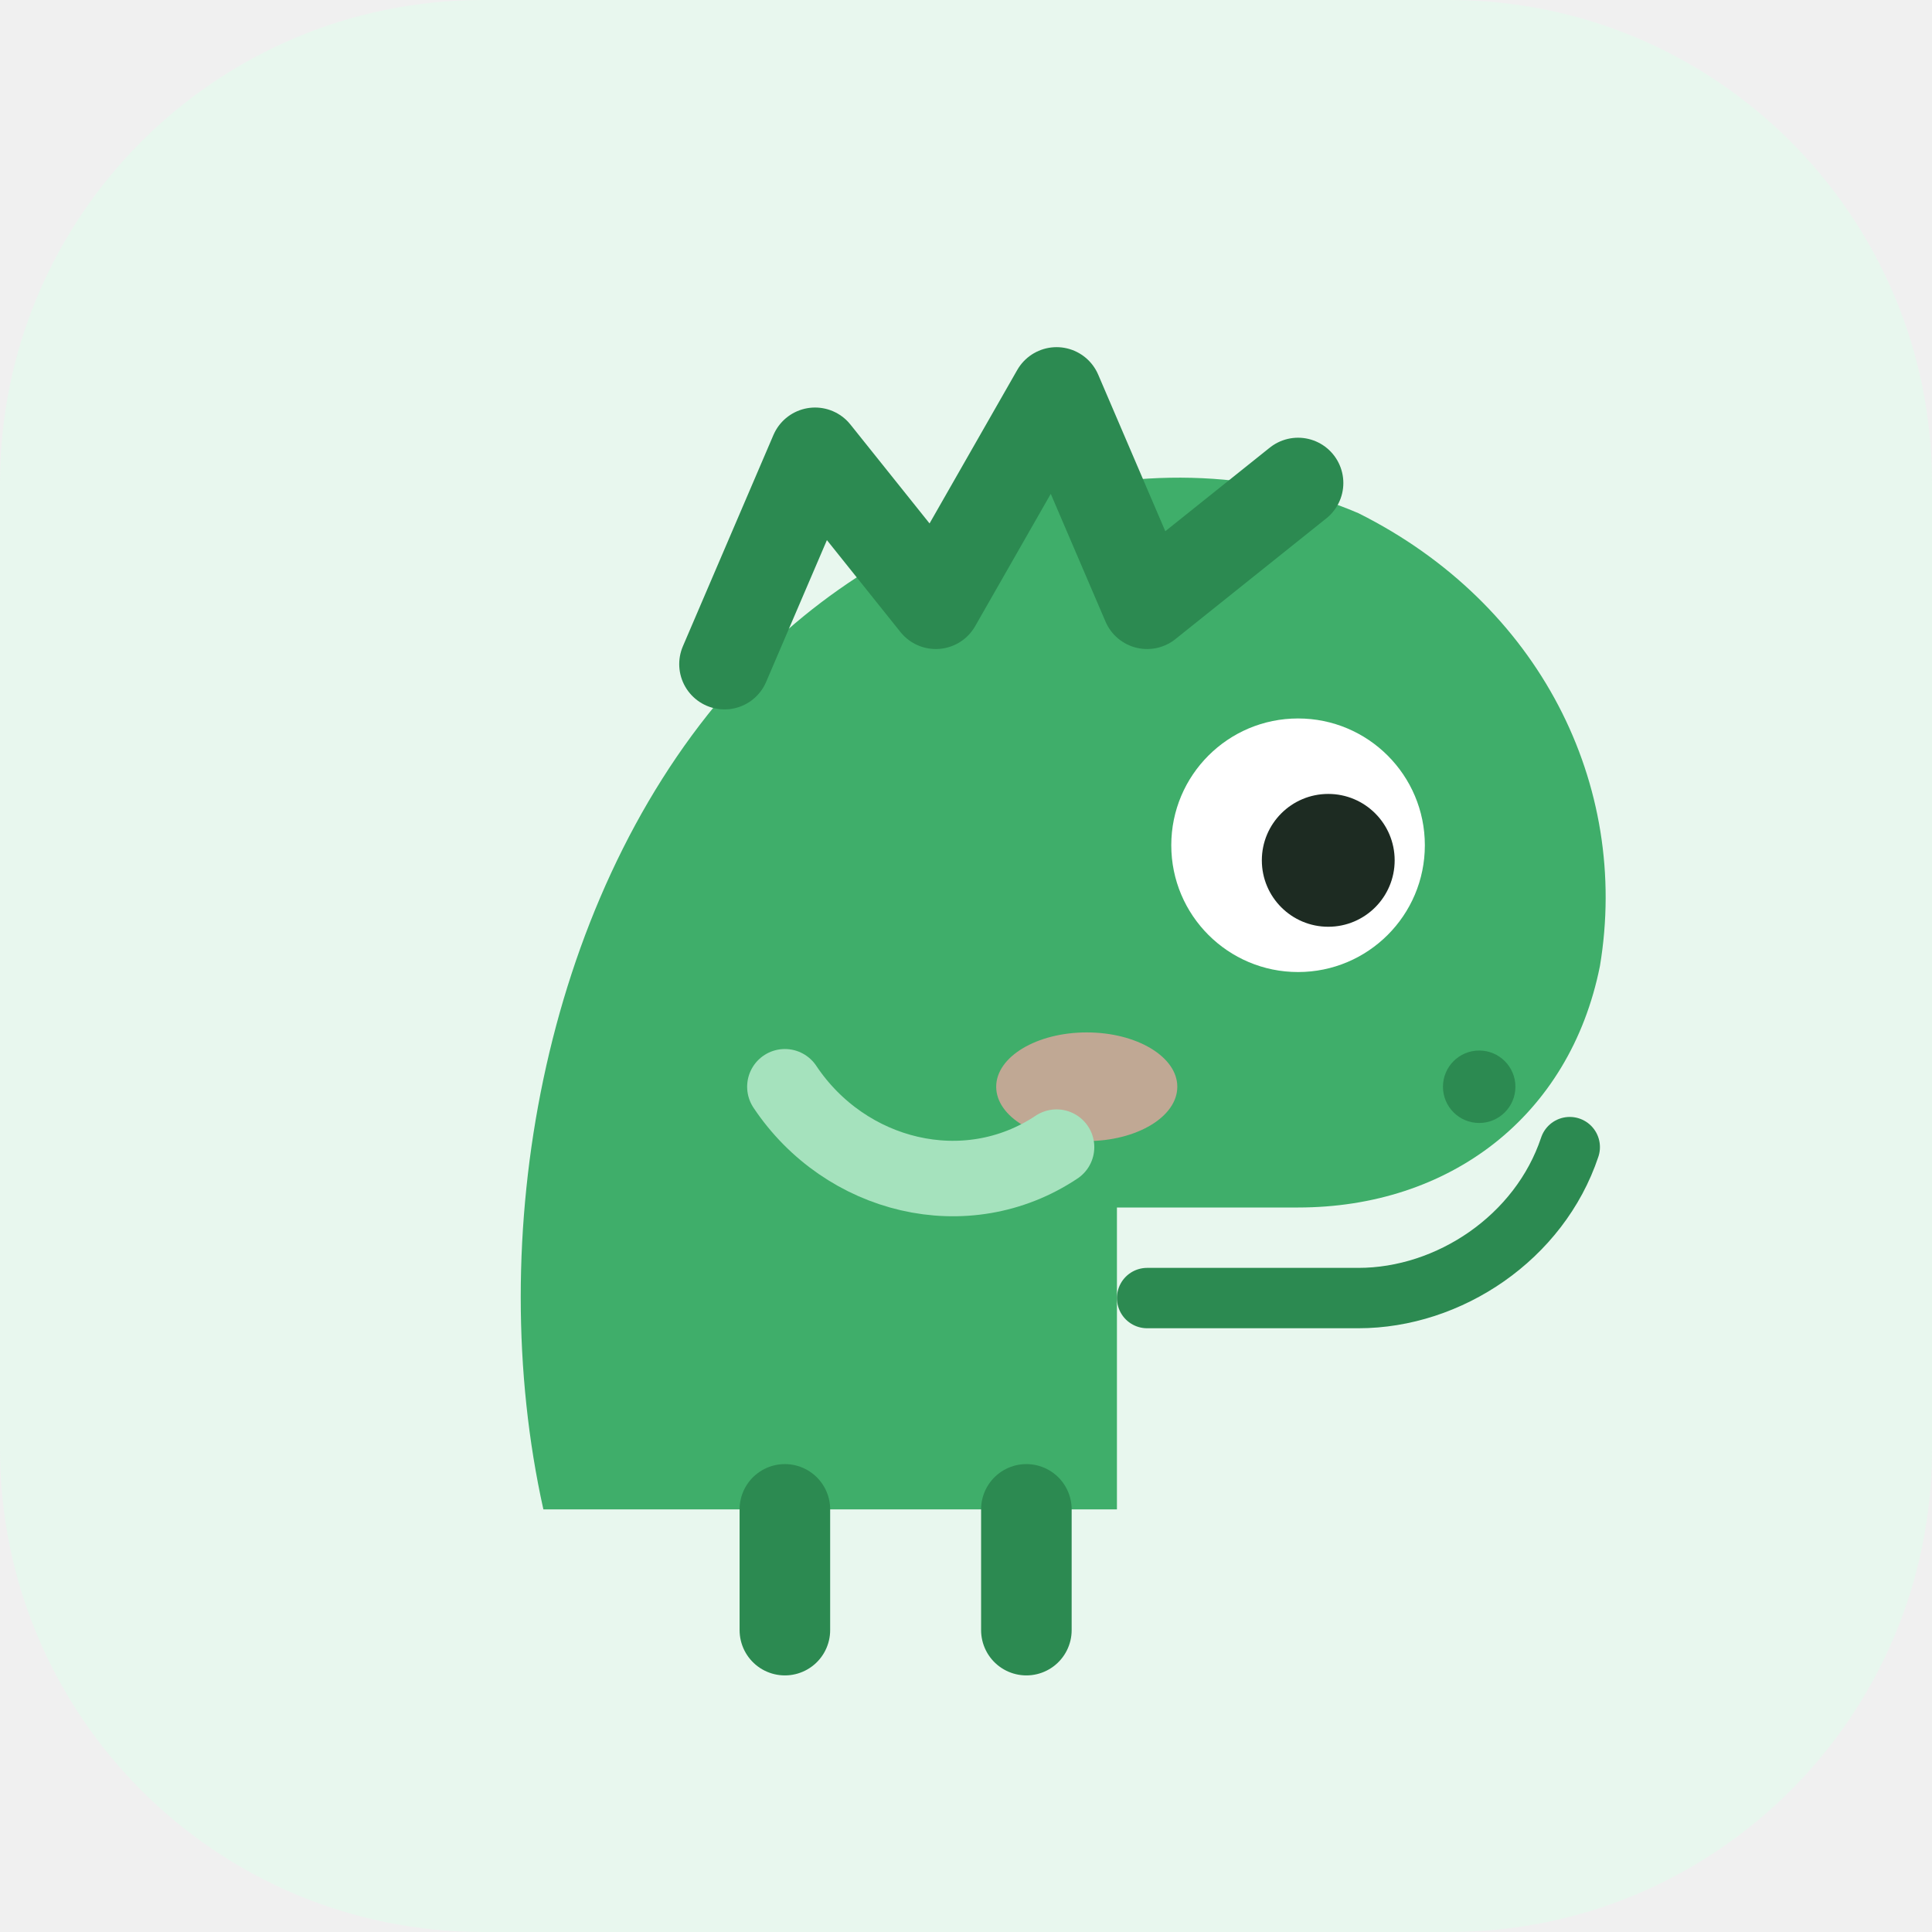
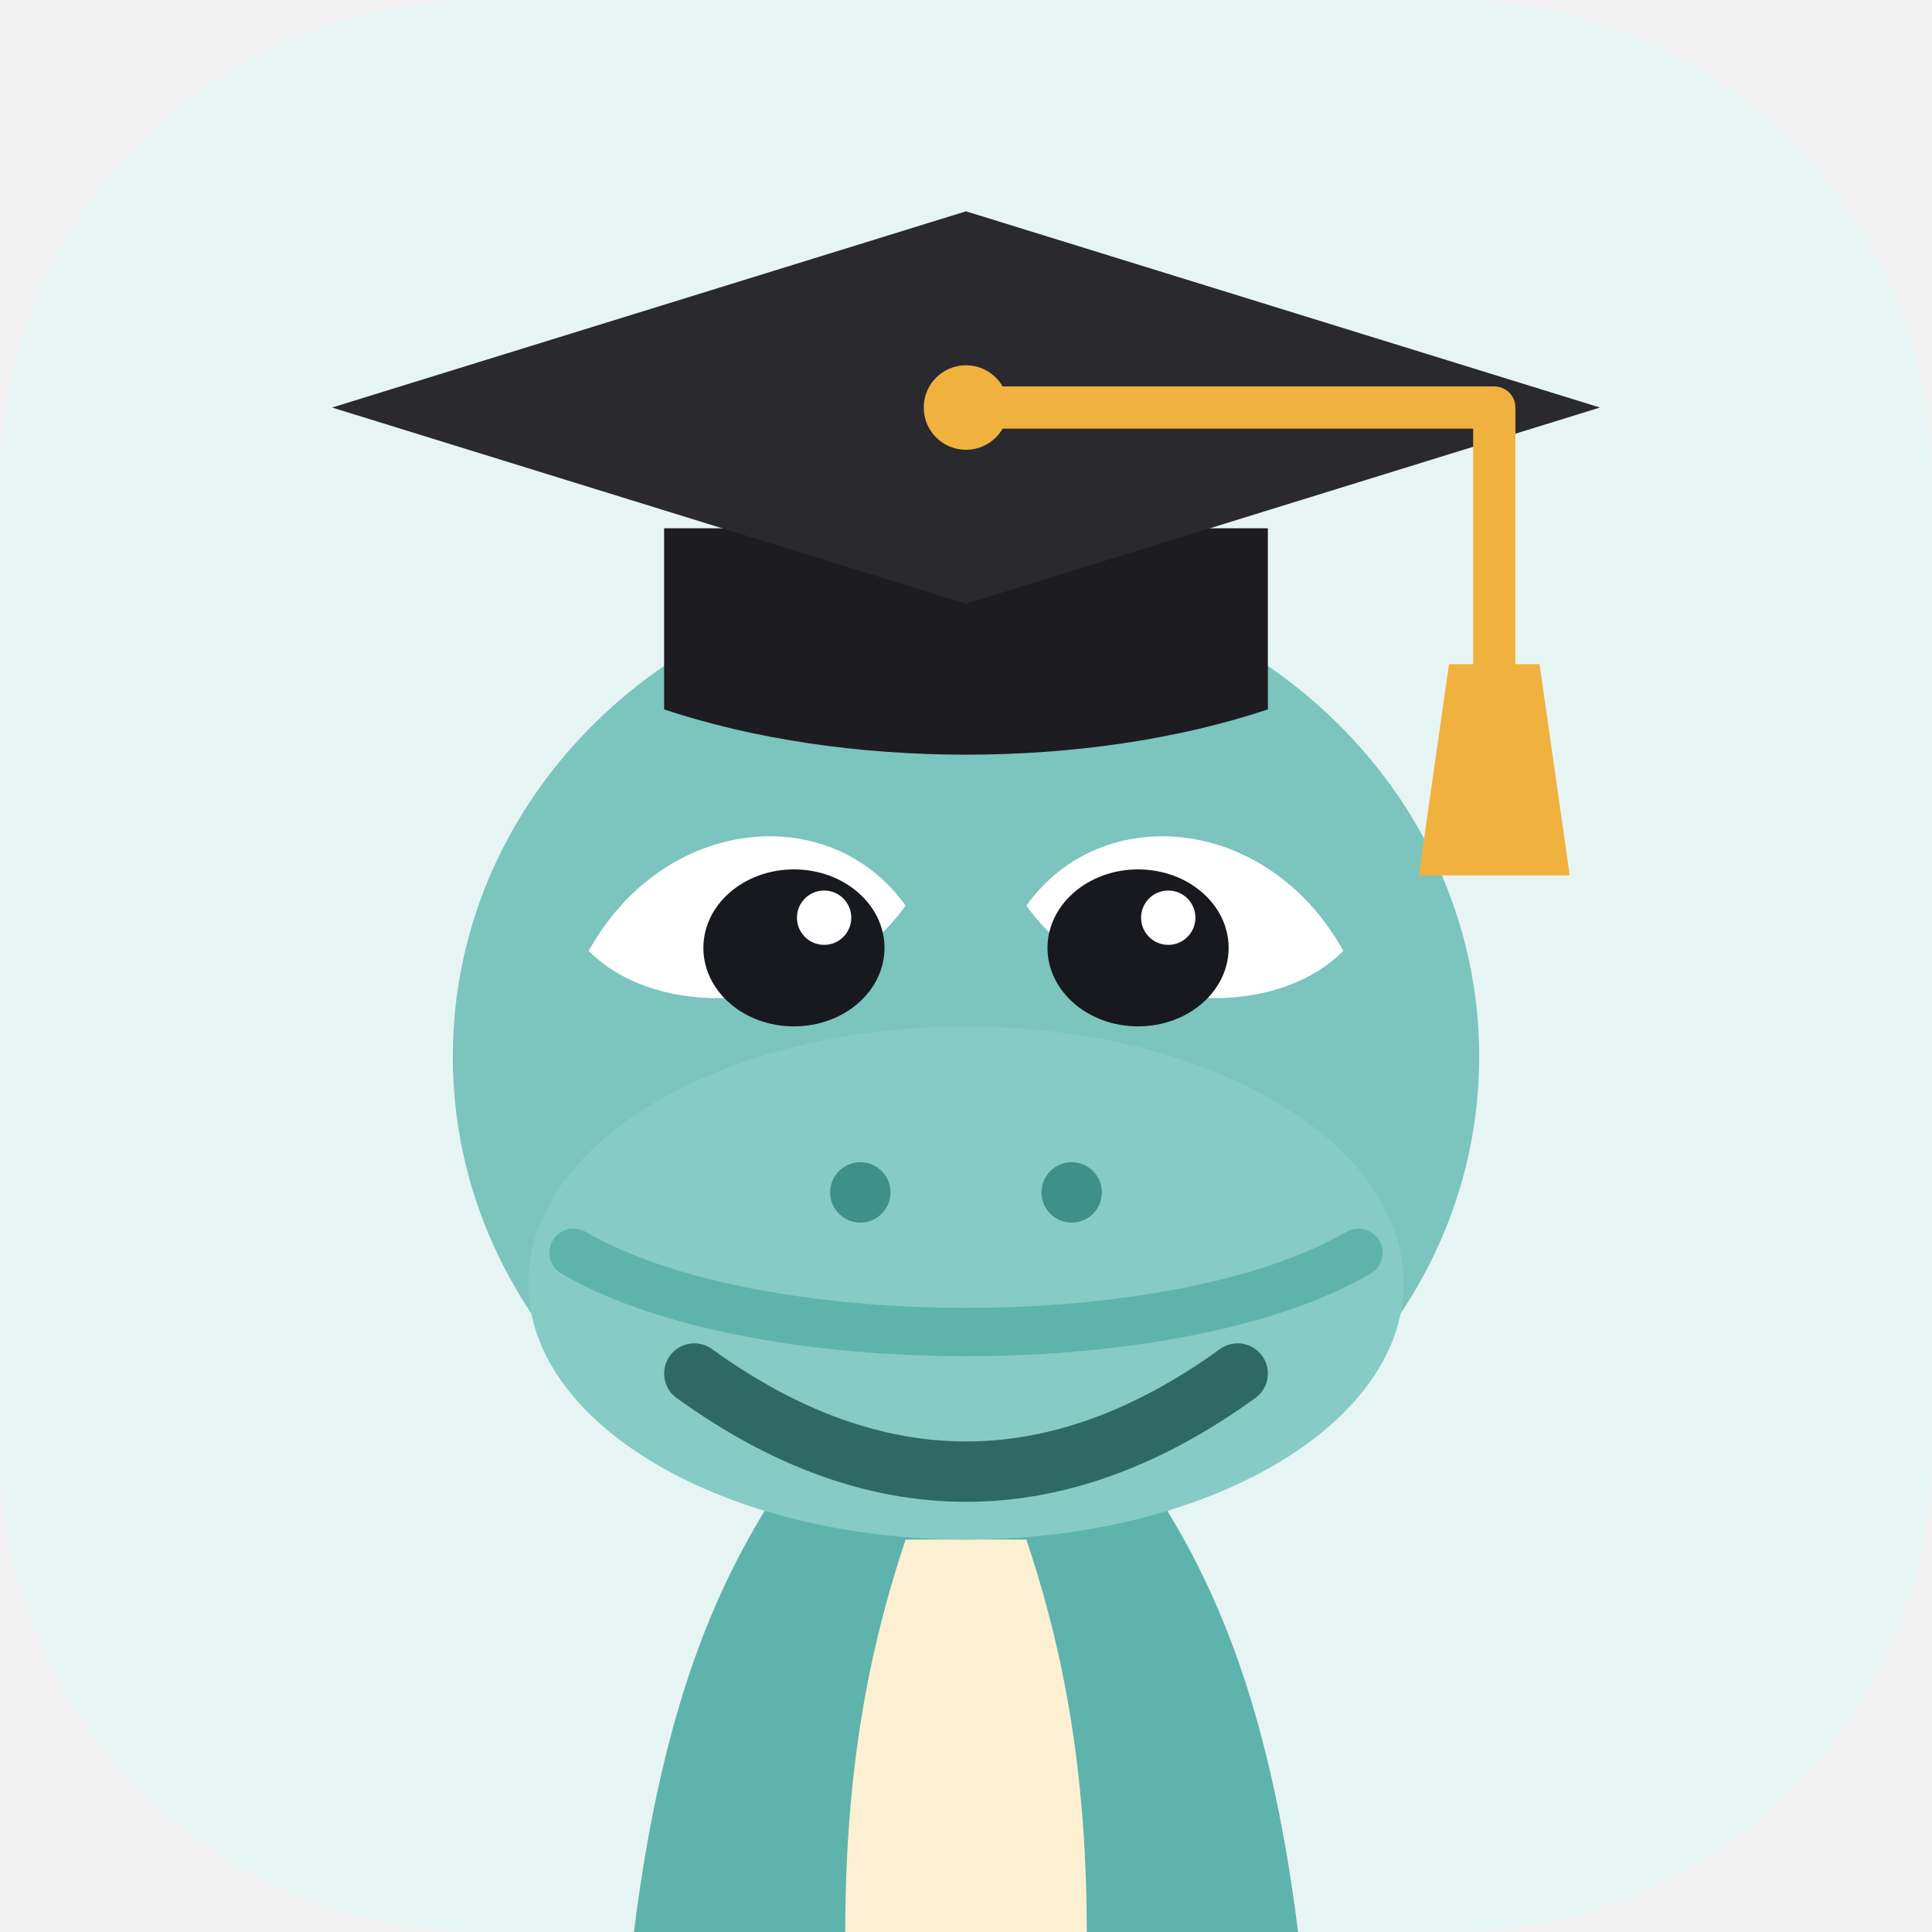
<svg xmlns="http://www.w3.org/2000/svg" viewBox="0 0 64 64" role="img" aria-label="理小龙">
-   <rect width="64" height="64" rx="16" fill="#e8f7ee" />
-   <path d="M18 50c-2-9 0-20 6-27 5-6 14-9 21-6 6 3 9 9 8 15-1 5-5 8-10 8h-6v10z" fill="#3fae6a" />
-   <path d="M24 22l3-7 4 5 4-7 3 7 5-4" fill="none" stroke="#2c8a51" stroke-width="3" stroke-linejoin="round" stroke-linecap="round" />
-   <path d="M38 43h7c3 0 6-2 7-5" fill="none" stroke="#2c8a51" stroke-width="2" stroke-linecap="round" />
-   <circle cx="43" cy="28" r="4.2" fill="#fff" />
-   <circle cx="44" cy="28.5" r="2.2" fill="#1d2b22" />
-   <circle cx="49" cy="36" r="1.2" fill="#2c8a51" />
-   <ellipse cx="36" cy="36" rx="3" ry="1.8" fill="#f6a5a5" opacity=".7" />
-   <path d="M26 50v4M34 50v4" stroke="#2c8a51" stroke-width="3" stroke-linecap="round" />
-   <path d="M26 36c2 3 6 4 9 2" fill="none" stroke="#a5e2bd" stroke-width="2.5" stroke-linecap="round" />
+   <rect width="64" height="64" rx="16" fill="#e6f5f3" />
+   <path d="M21 64c1-8 3-12 5-15h12c2 3 4 7 5 15z" fill="#5fb3ad" />
+   <path d="M28 64c0-6 1-10 2-13h4c1 3 2 7 2 13z" fill="#fdf0d2" />
+   <ellipse cx="32" cy="35" rx="17" ry="16" fill="#7cc4be" />
+   <ellipse cx="32" cy="42.5" rx="14.5" ry="8.5" fill="#86cbc5" />
+   <path d="M19 41.5c6 3.5 20 3.5 26 0" fill="none" stroke="#5fb3ad" stroke-width="1.6" stroke-linecap="round" />
+   <path d="M23 45.5q9 6.5 18 0" fill="none" stroke="#2f6965" stroke-width="2" stroke-linecap="round" />
+   <circle cx="28.5" cy="39.5" r="1" fill="#3f8f8a" />
+   <circle cx="35.5" cy="39.5" r="1" fill="#3f8f8a" />
+   <path d="M19.5 31.5c2.5-4.5 8-5 10.5-1.5-2.5 3.5-8 4-10.5 1.5z" fill="#fff" />
+   <path d="M44.5 31.5c-2.5-4.5-8-5-10.5-1.5 2.5 3.5 8 4 10.5 1.5z" fill="#fff" />
+   <ellipse cx="26.3" cy="31.4" rx="3" ry="2.6" fill="#17191f" />
+   <ellipse cx="37.7" cy="31.4" rx="3" ry="2.6" fill="#17191f" />
+   <circle cx="27.3" cy="30.4" r=".9" fill="#fff" />
+   <circle cx="38.7" cy="30.4" r=".9" fill="#fff" />
+   <path d="M22 17.5h20v6c-6 2-14 2-20 0z" fill="#1d1c20" />
+   <path d="M32 7l21 6.5L32 20 11 13.5z" fill="#2a292e" />
+   <path d="M32 13.5h17.5v9" fill="none" stroke="#f0b13f" stroke-width="1.4" stroke-linecap="round" stroke-linejoin="round" />
+   <circle cx="32" cy="13.5" r="1.4" fill="#f0b13f" />
+   <path d="M48 22h3l1 7h-5z" fill="#f0b13f" />
</svg>
